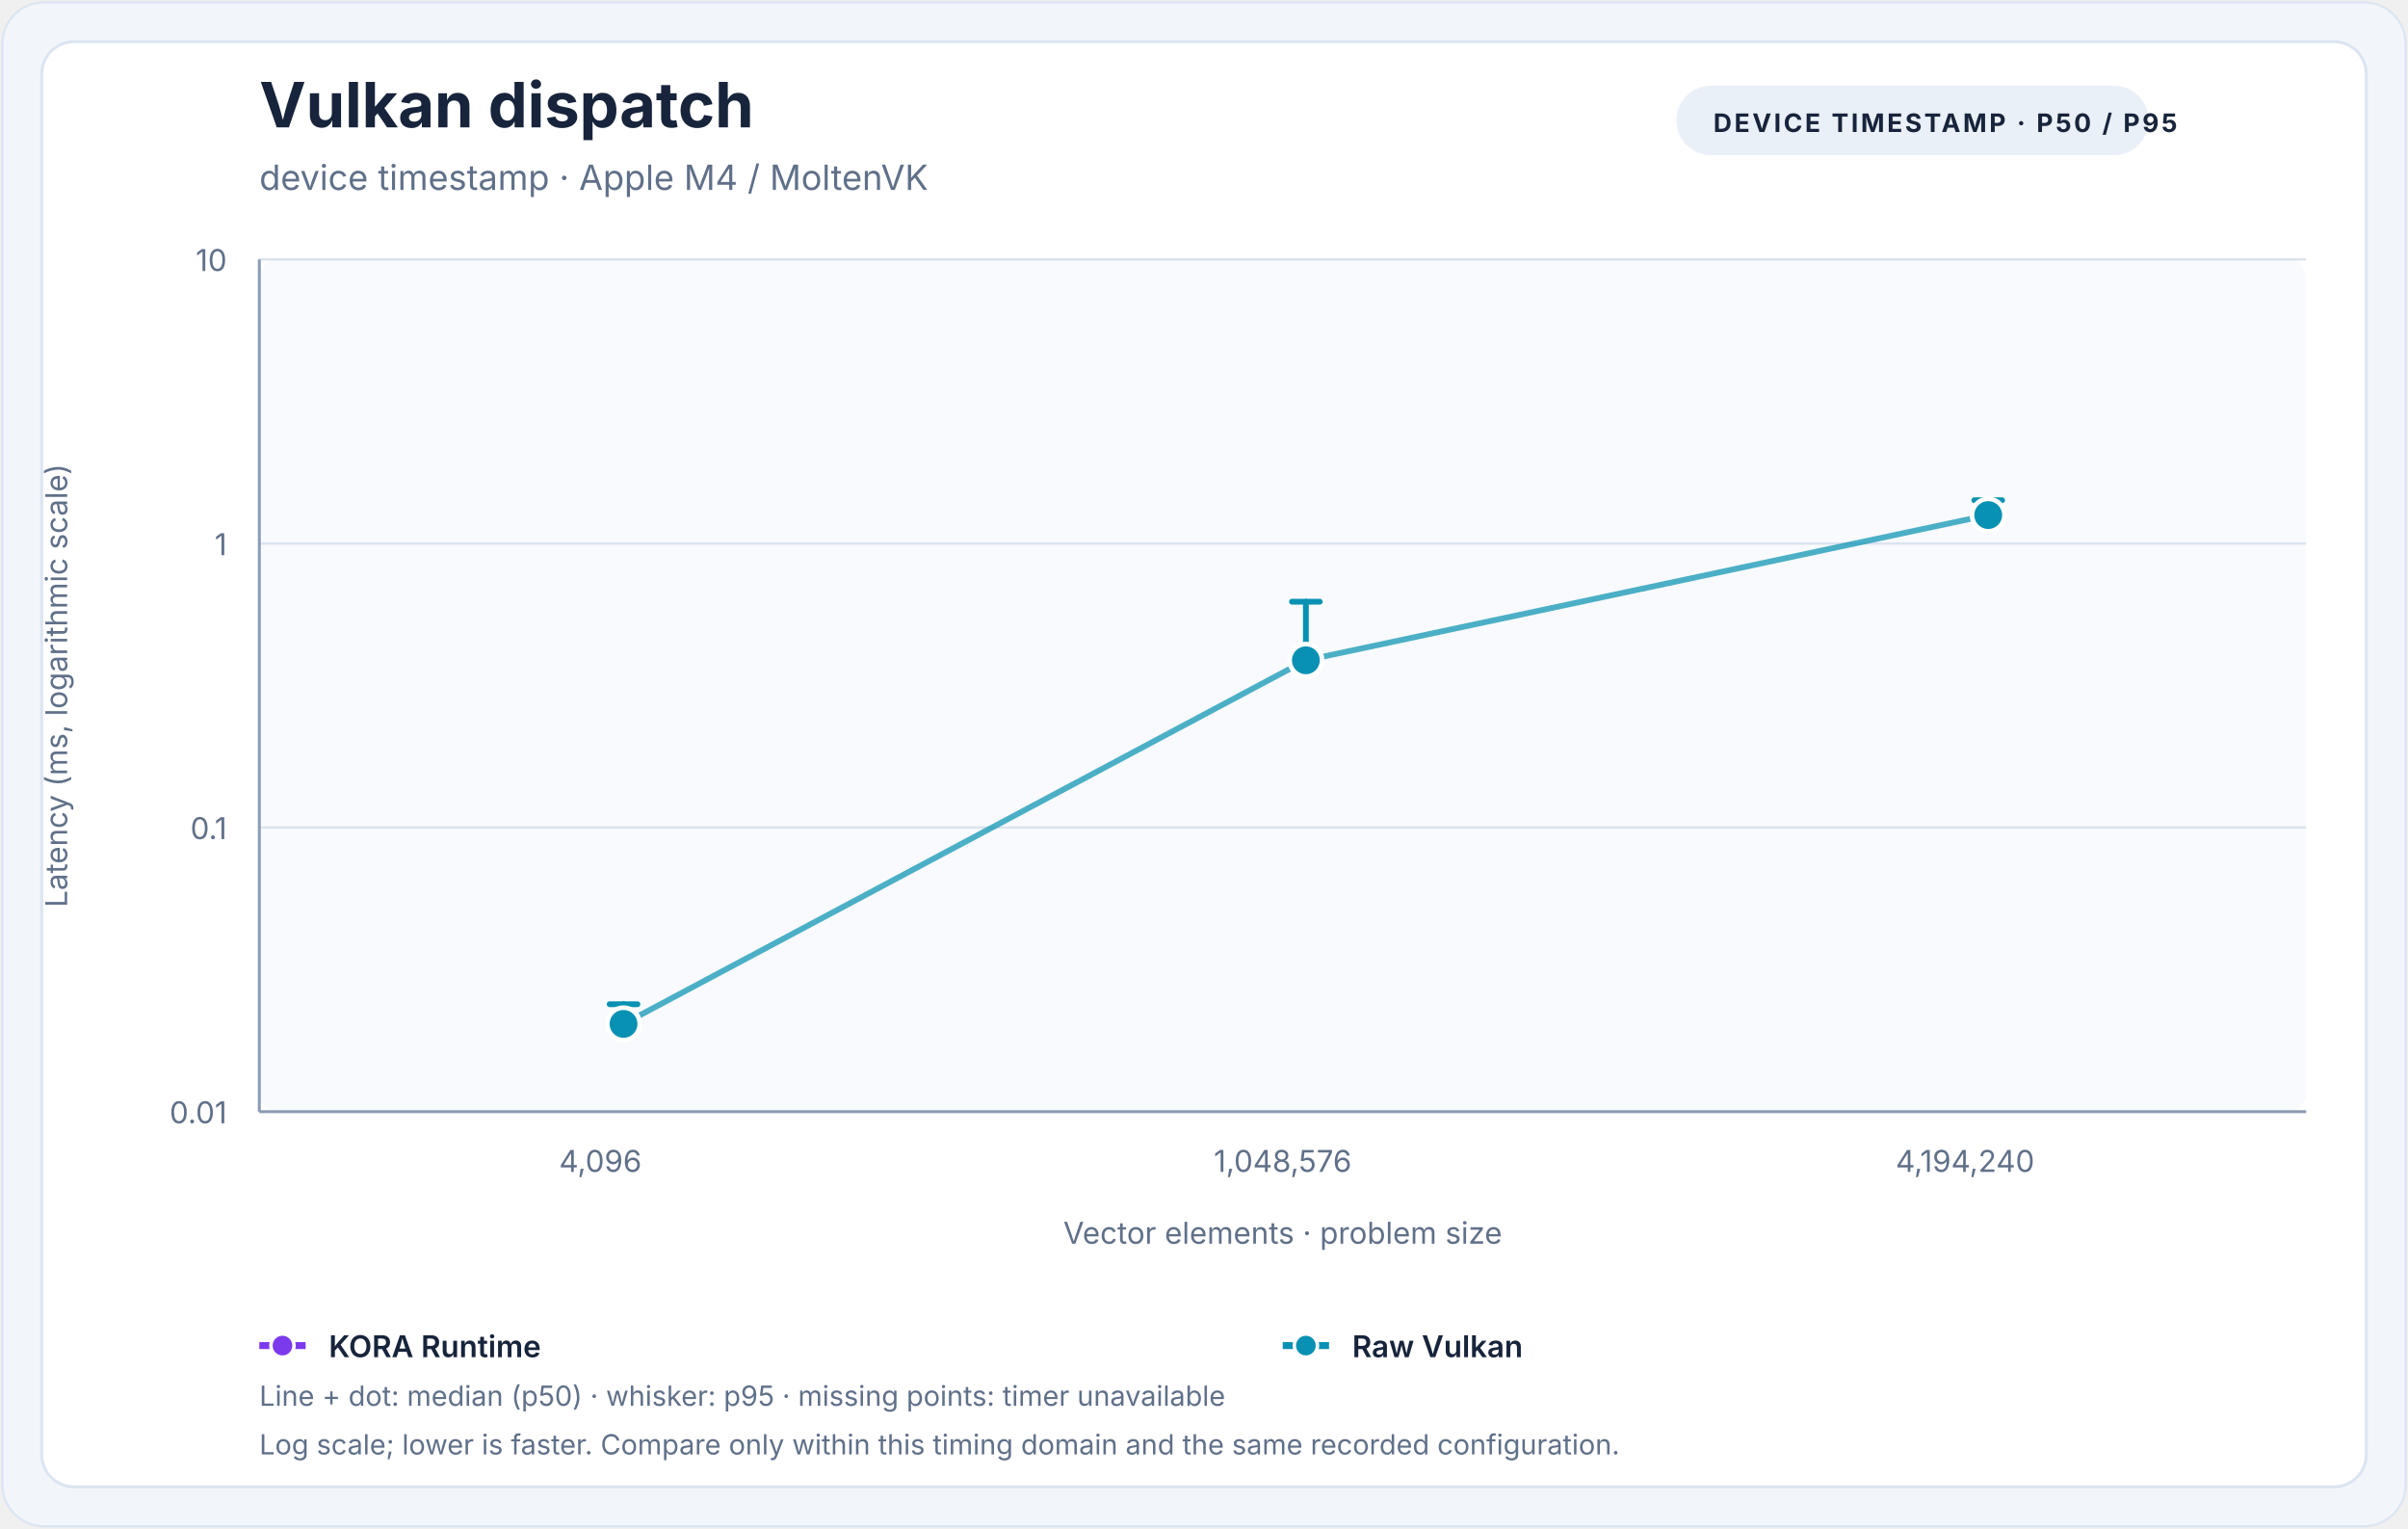
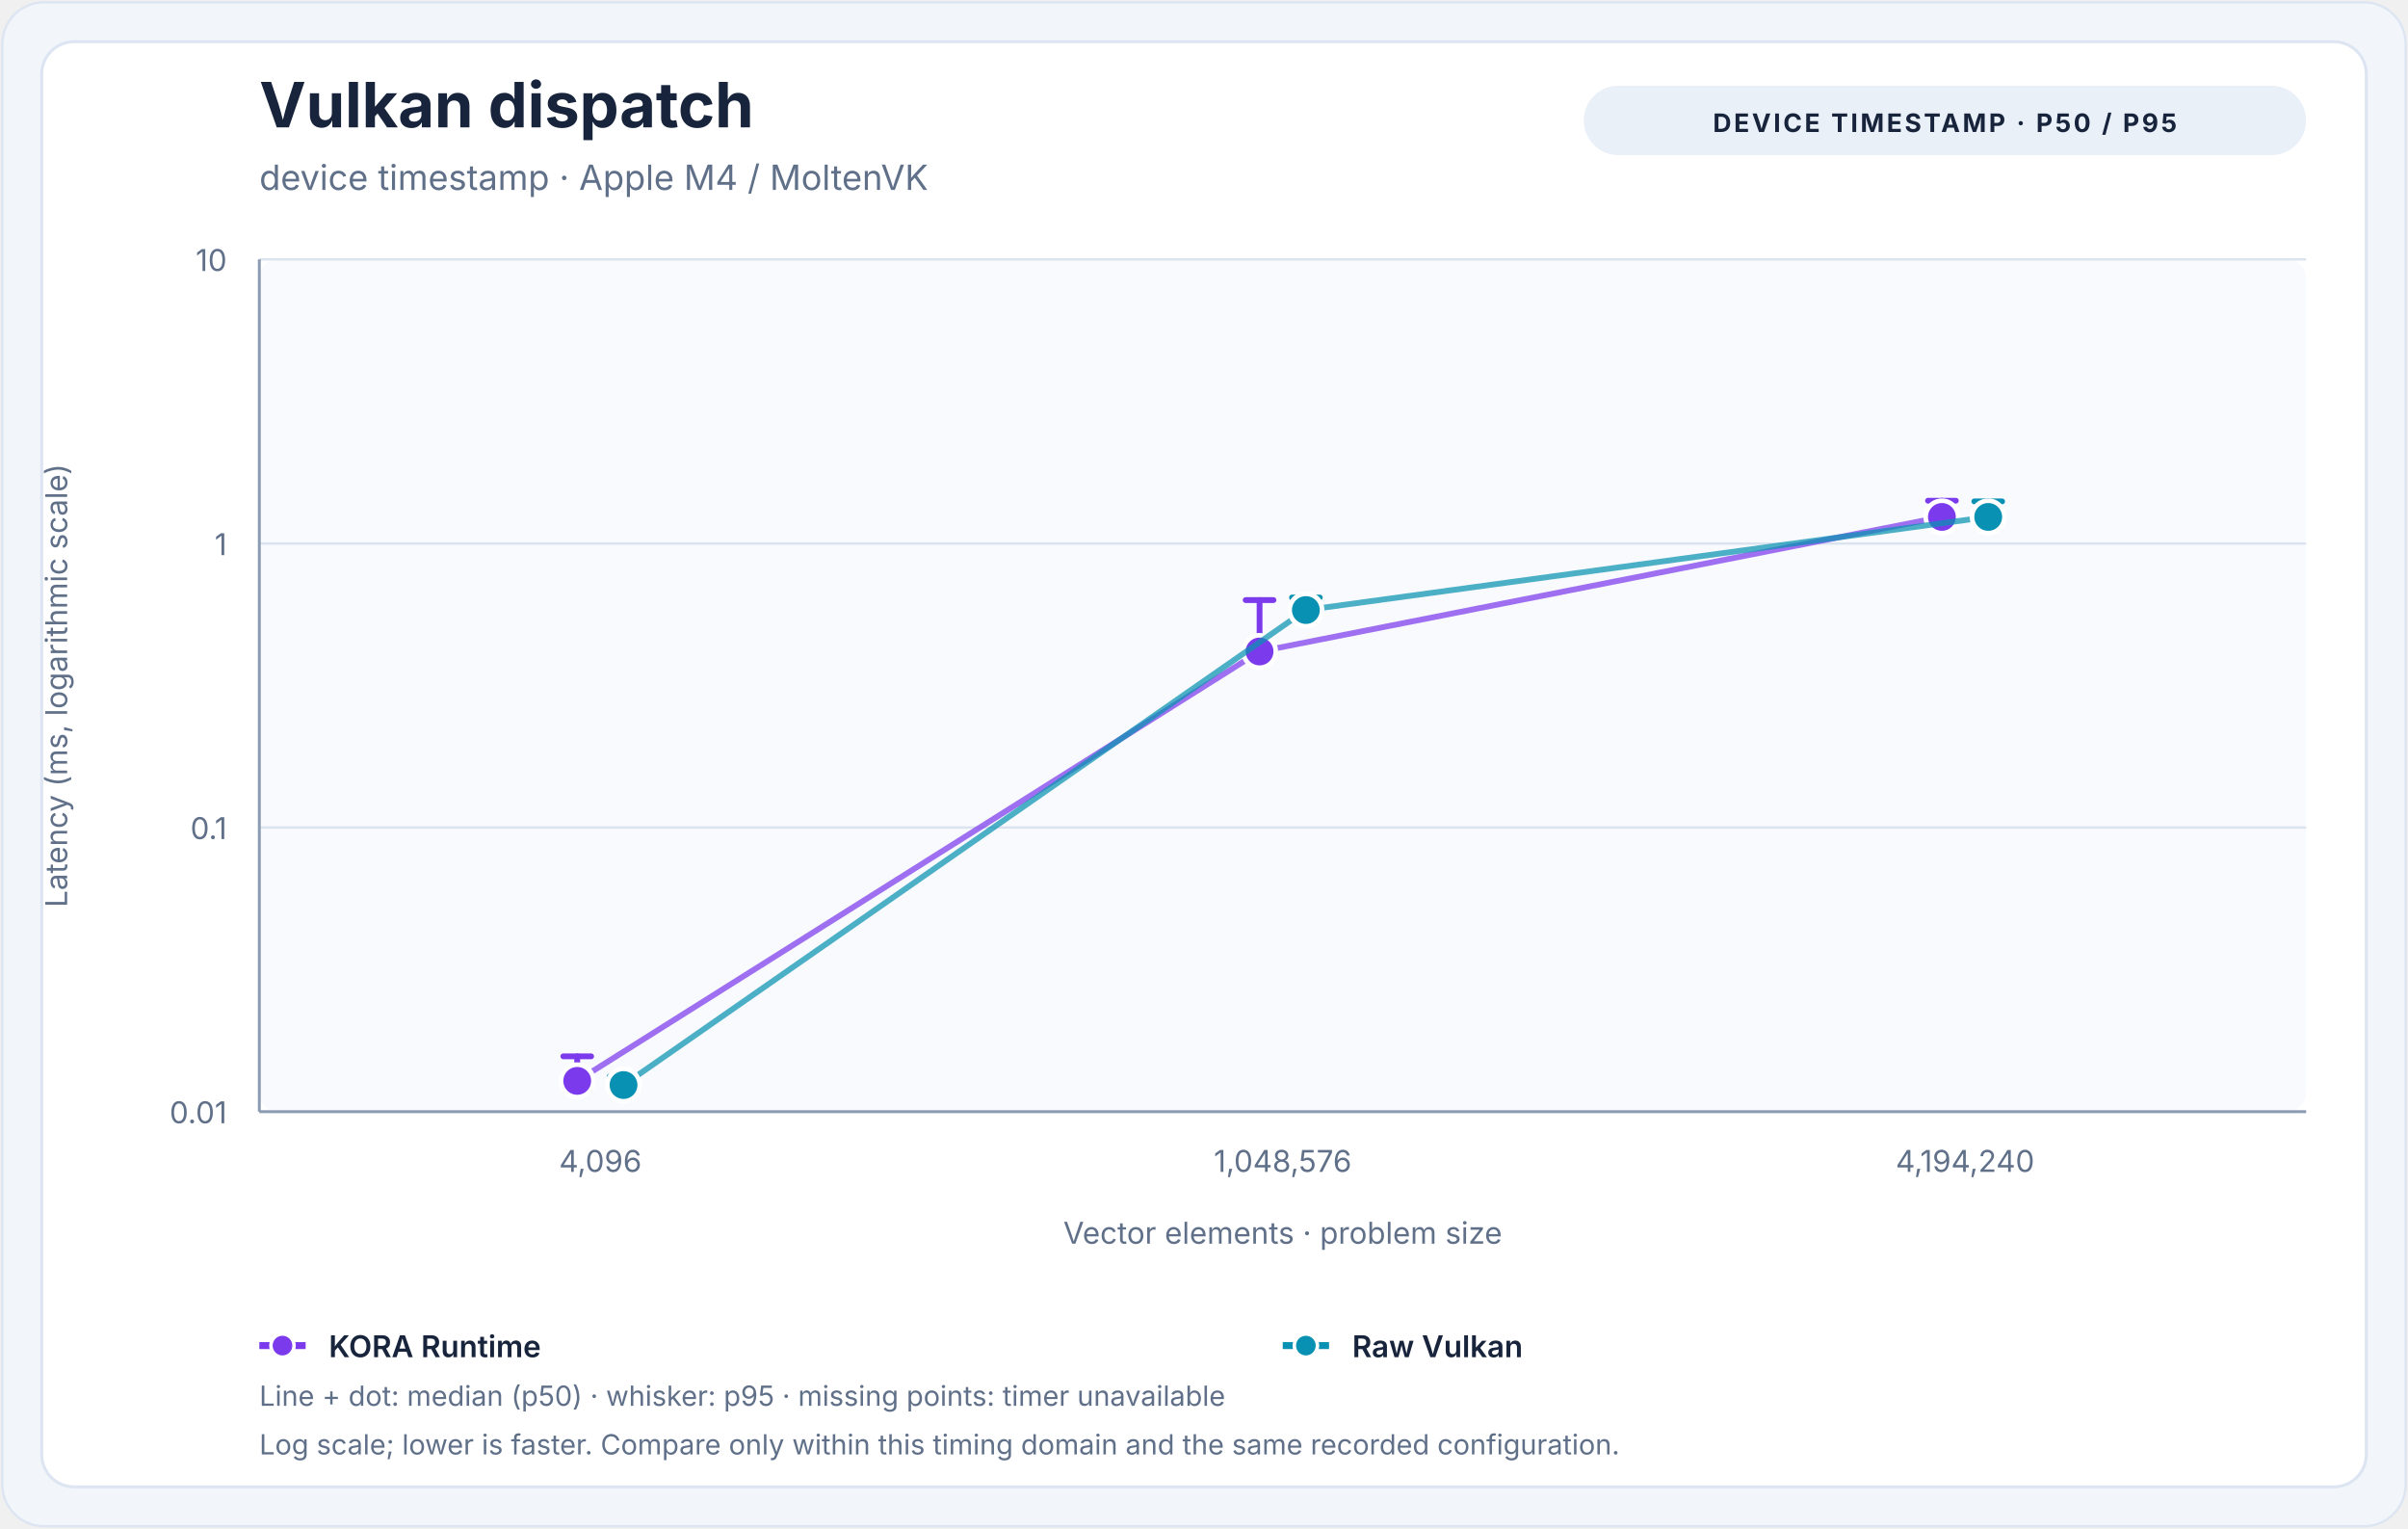
<svg xmlns="http://www.w3.org/2000/svg" viewBox="0 0 1040 660" role="img" aria-labelledby="title desc">
  <style>text{font-family:Inter,-apple-system,BlinkMacSystemFont,"Segoe UI",Arial,sans-serif;fill:#17243b}.muted{fill:#607089}.grid{stroke:#dbe3ef;stroke-width:1}.axis{stroke:#8b9bb1;stroke-width:1.25}.whisker{stroke-width:2.5;stroke-linecap:round}.median{stroke:#fff;stroke-width:2}.series-line{fill:none;stroke-width:2.5;stroke-linecap:round;stroke-linejoin:round;opacity:.72}.card{fill:#fff;stroke:#dce5f1;stroke-width:1.3}.plot-bg{fill:#f8fafd}.pill{fill:#eaf0f8}.tick{font-variant-numeric:tabular-nums}</style>
  <rect x="1" y="1" width="1038" height="658" rx="18" fill="#f2f6fb" stroke="#dce5f1" />
  <rect class="card" x="18" y="18" width="1004" height="624" rx="14" />
  <text x="112" y="55" font-size="27" font-weight="700">Vulkan dispatch</text>
  <text class="muted" x="112" y="82" font-size="15">device timestamp · Apple M4 / MoltenVK</text>
-   <rect class="pill" x="724" y="37" width="204" height="30" rx="15" />
-   <text x="740" y="57" font-size="11" font-weight="700" letter-spacing="1.1">DEVICE TIMESTAMP · P50 / P95</text>
+   <rect class="pill" x="684" y="37" width="312" height="30" rx="15" />
+   <text x="840" y="57" text-anchor="middle" font-size="11" font-weight="700" letter-spacing="1.1">DEVICE TIMESTAMP · P50 / P95</text>
  <rect class="plot-bg" x="112" y="112" width="884" height="368" rx="8" />
  <line class="grid" x1="112" y1="480.0" x2="996" y2="480.0" />
  <text class="muted tick" x="98" y="485.0" text-anchor="end" font-size="13">0.01</text>
  <line class="grid" x1="112" y1="357.3" x2="996" y2="357.3" />
  <text class="muted tick" x="98" y="362.3" text-anchor="end" font-size="13">0.1</text>
  <line class="grid" x1="112" y1="234.7" x2="996" y2="234.7" />
  <text class="muted tick" x="98" y="239.7" text-anchor="end" font-size="13">1</text>
  <line class="grid" x1="112" y1="112.0" x2="996" y2="112.0" />
  <text class="muted tick" x="98" y="117.0" text-anchor="end" font-size="13">10</text>
  <line class="axis" x1="112" y1="112" x2="112" y2="480" />
  <line class="axis" x1="112" y1="480" x2="996" y2="480" />
  <text class="muted" x="29" y="296.0" transform="rotate(-90 29 296.0)" text-anchor="middle" font-size="13">Latency (ms, logarithmic scale)</text>
  <text class="muted" x="554.0" y="537" text-anchor="middle" font-size="13">Vector elements · problem size</text>
  <text class="muted tick" x="259.3" y="506" text-anchor="middle" font-size="13">4,096</text>
  <text class="muted tick" x="554.0" y="506" text-anchor="middle" font-size="13">1,048,576</text>
  <text class="muted tick" x="848.7" y="506" text-anchor="middle" font-size="13">4,194,240</text>
-   <path class="series-line" stroke="#0891b2" d="M 269.3 442.1 L 564.0 285.1 L 858.7 222.4" />
-   <line class="whisker" stroke="#0891b2" x1="269.3" y1="433.6" x2="269.3" y2="442.1" />
-   <line class="whisker" stroke="#0891b2" x1="263.3" y1="433.6" x2="275.3" y2="433.6" />
-   <circle class="median" fill="#0891b2" cx="269.3" cy="442.1" r="7" />
-   <line class="whisker" stroke="#0891b2" x1="564.0" y1="259.8" x2="564.0" y2="285.1" />
-   <line class="whisker" stroke="#0891b2" x1="558.0" y1="259.8" x2="570.0" y2="259.8" />
-   <circle class="median" fill="#0891b2" cx="564.0" cy="285.1" r="7" />
-   <line class="whisker" stroke="#0891b2" x1="858.7" y1="216.0" x2="858.7" y2="222.4" />
-   <line class="whisker" stroke="#0891b2" x1="852.7" y1="216.0" x2="864.7" y2="216.0" />
-   <circle class="median" fill="#0891b2" cx="858.7" cy="222.4" r="7" />
+   <path class="series-line" stroke="#7c3aed" d="M 249.3 466.7 L 544.0 281.3 L 838.7 223.2" />
+   <line class="whisker" stroke="#7c3aed" x1="249.3" y1="456.1" x2="249.3" y2="466.7" />
+   <line class="whisker" stroke="#7c3aed" x1="243.3" y1="456.1" x2="255.3" y2="456.1" />
+   <circle class="median" fill="#7c3aed" cx="249.3" cy="466.7" r="7" />
+   <line class="whisker" stroke="#7c3aed" x1="544.0" y1="259.1" x2="544.0" y2="281.3" />
+   <line class="whisker" stroke="#7c3aed" x1="538.0" y1="259.1" x2="550.0" y2="259.1" />
+   <circle class="median" fill="#7c3aed" cx="544.0" cy="281.3" r="7" />
+   <line class="whisker" stroke="#7c3aed" x1="838.7" y1="216.2" x2="838.7" y2="223.2" />
+   <line class="whisker" stroke="#7c3aed" x1="832.7" y1="216.2" x2="844.7" y2="216.2" />
+   <circle class="median" fill="#7c3aed" cx="838.7" cy="223.2" r="7" />
+   <path class="series-line" stroke="#0891b2" d="M 269.3 468.5 L 564.0 263.4 L 858.7 223.2" />
+   <line class="whisker" stroke="#0891b2" x1="269.3" y1="464.8" x2="269.3" y2="468.5" />
+   <line class="whisker" stroke="#0891b2" x1="263.3" y1="464.8" x2="275.3" y2="464.8" />
+   <circle class="median" fill="#0891b2" cx="269.3" cy="468.5" r="7" />
+   <line class="whisker" stroke="#0891b2" x1="564.0" y1="258.0" x2="564.0" y2="263.4" />
+   <line class="whisker" stroke="#0891b2" x1="558.0" y1="258.0" x2="570.0" y2="258.0" />
+   <circle class="median" fill="#0891b2" cx="564.0" cy="263.4" r="7" />
+   <line class="whisker" stroke="#0891b2" x1="858.7" y1="216.5" x2="858.7" y2="223.2" />
+   <line class="whisker" stroke="#0891b2" x1="852.7" y1="216.5" x2="864.7" y2="216.5" />
+   <circle class="median" fill="#0891b2" cx="858.7" cy="223.2" r="7" />
  <line stroke="#7c3aed" stroke-width="3" x1="112.0" y1="581" x2="132.0" y2="581" />
  <circle fill="#7c3aed" stroke="#fff" stroke-width="1.5" cx="122.0" cy="581" r="5" />
  <text x="142.0" y="586" font-size="13" font-weight="600">KORA Runtime</text>
  <line stroke="#0891b2" stroke-width="3" x1="554.0" y1="581" x2="574.0" y2="581" />
  <circle fill="#0891b2" stroke="#fff" stroke-width="1.5" cx="564.0" cy="581" r="5" />
  <text x="584.0" y="586" font-size="13" font-weight="600">Raw Vulkan</text>
  <text class="muted" x="112" y="607" font-size="12">Line + dot: median (p50) · whisker: p95 · missing points: timer unavailable</text>
  <text class="muted" x="112" y="628" font-size="12">Log scale; lower is faster. Compare only within this timing domain and the same recorded configuration.</text>
</svg>
